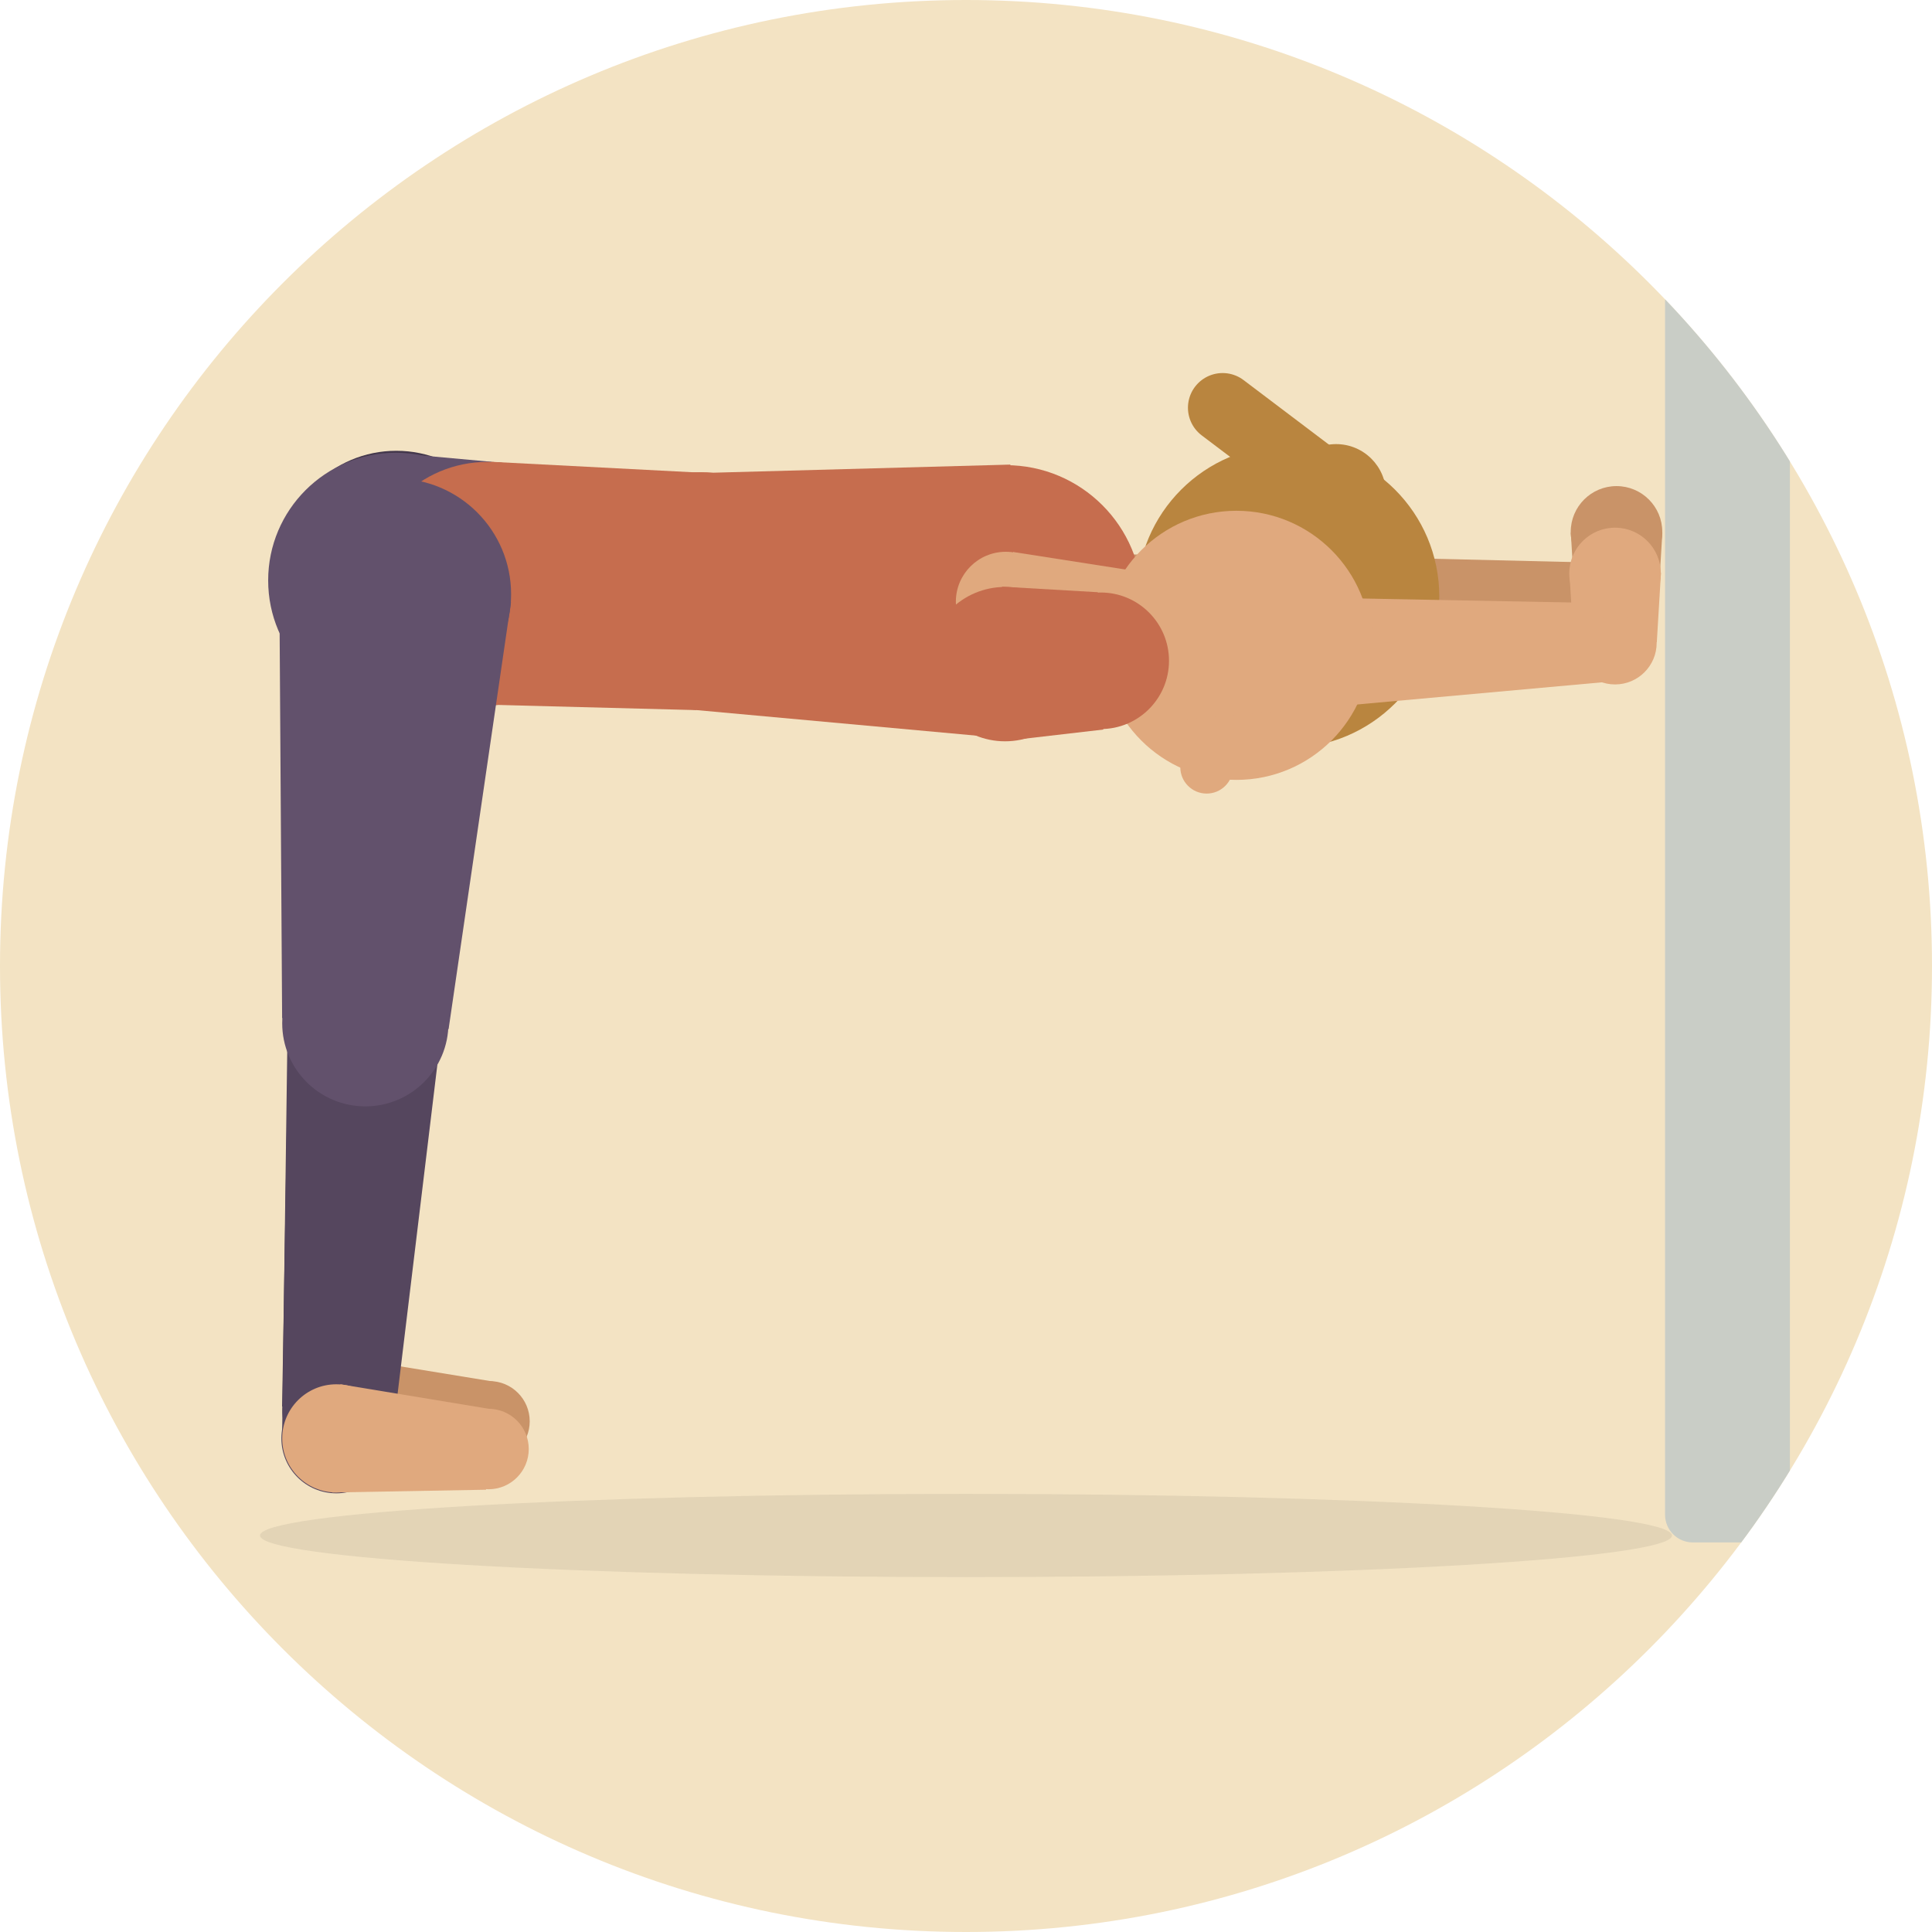
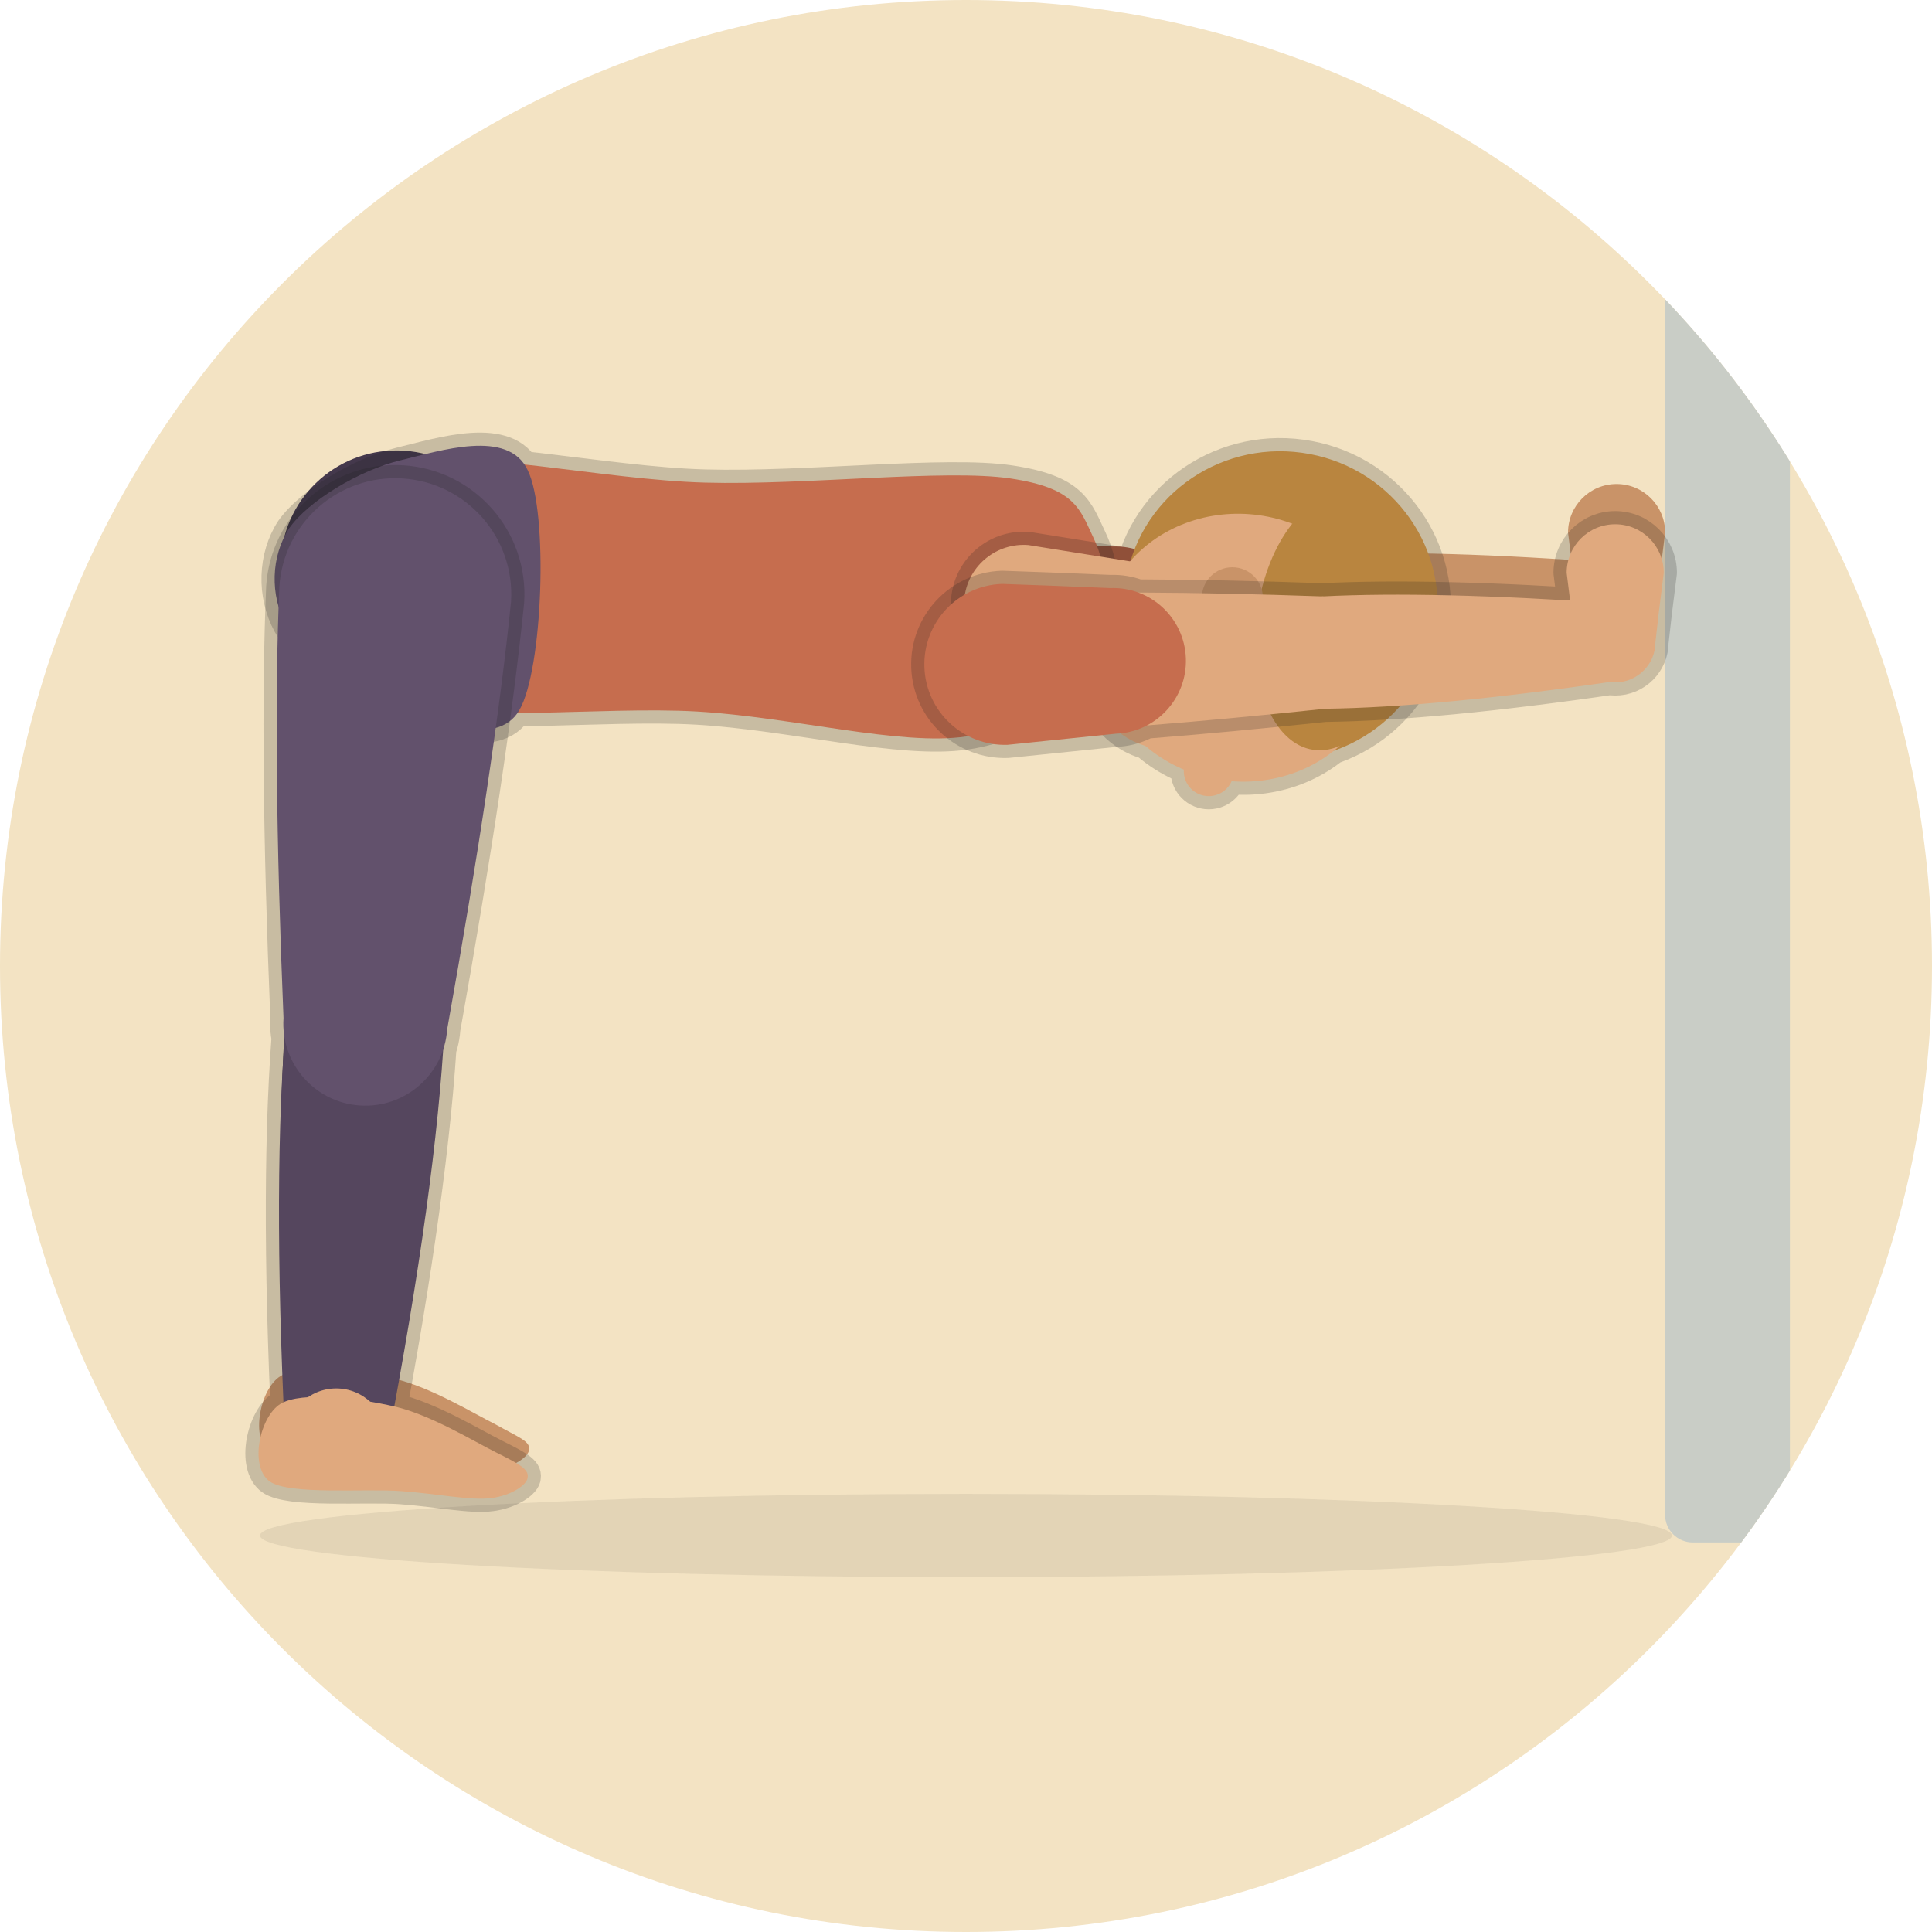
<svg xmlns="http://www.w3.org/2000/svg" viewBox="0 0 200 200" width="400" height="400" role="img" aria-label="Figure in profile hinged at the hips with a level back and hands pressed against a wall.">
  <circle cx="100" cy="100" r="100" fill="#F3E3C3" />
  <clipPath id="cv7p9b4">
    <circle cx="100" cy="100" r="100" />
  </clipPath>
  <g clip-path="url(#cv7p9b4)">
    <g transform="translate(100.0 156.8) scale(1.436)">
      <ellipse cx="0" cy="1.5" rx="50.894" ry="3" fill="#20211F" opacity="0.08" />
      <rect x="50.394" y="-176" width="9" height="178" rx="2" fill="#C9CDC6" />
      <g>
-         <g fill="#C99368">
-           <path d="M3.1 -59.3 L26.0 -61.2 L25.8 -69.1 L2.7 -69.3Z" />
-           <circle cx="2.921" cy="-64.314" r="5.029" />
-           <circle cx="25.907" cy="-65.117" r="3.959" />
-         </g>
-         <g fill="#AD5C40">
-           <path d="M3.1 -58.8 L10.0 -59.6 L9.6 -69.5 L2.7 -69.9Z" />
-           <circle cx="2.921" cy="-64.314" r="5.564" />
-           <circle cx="9.817" cy="-64.555" r="4.922" />
-         </g>
-         <g fill="#C99368">
-           <path d="M26.0 -61.2 L47.0 -63.1 L46.8 -68.6 L25.8 -69.1Z" />
-           <circle cx="25.907" cy="-65.117" r="3.959" />
-           <circle cx="46.894" cy="-65.85" r="2.8" />
-         </g>
-         <g fill="#C99368">
-           <path d="M49.9 -65.8 L50.2 -70.8 L43.6 -70.8 L43.9 -65.8Z" />
-           <circle cx="46.894" cy="-65.85" r="3" />
-           <circle cx="46.894" cy="-70.85" r="3.3" />
-         </g>
+         <path d="M3.1 -59.3Q11.8 -59.6 26.0 -61.1A4.1 4.1 0 0 0 25.8 -69.2Q11.5 -69.7 2.7 -69.3A5.0 5.0 0 0 0 3.1 -59.3Z" fill="#C99368" />
+         <path d="M3.1 -58.5Q6.1 -58.8 10.9 -59.3A5.2 5.2 0 0 0 10.6 -69.8Q5.7 -70.0 2.7 -70.1A5.8 5.8 0 0 0 3.1 -58.5Z" fill="#AD5C40" />
+         <path d="M26.0 -61.1Q34.0 -61.2 47.0 -63.1A2.8 2.8 0 0 0 46.8 -68.6Q33.7 -69.6 25.8 -69.2A4.1 4.1 0 0 0 26.0 -61.1Z" fill="#C99368" />
+         <path d="M49.8 -65.8Q50.0 -67.7 50.4 -70.8A3.5 3.5 0 0 0 43.4 -70.8Q43.8 -67.7 44.0 -65.8A2.9 2.9 0 0 0 49.8 -65.8Z" fill="#C99368" />
      </g>
      <g>
-         <g fill="#44384C">
-           <path d="M-48.8 -37.8 L-49.3 -7.8 L-41.4 -7.2 L-37.7 -37.0Z" />
-           <circle cx="-43.232" cy="-37.426" r="5.564" />
-           <circle cx="-45.325" cy="-7.499" r="3.959" />
-         </g>
-         <g fill="#44384C">
-           <path d="M-49.4 -68.9 L-49.2 -37.8 L-37.3 -37.0 L-32.7 -67.8Z" />
-           <circle cx="-41.069" cy="-68.35" r="8.346" />
-           <circle cx="-43.232" cy="-37.426" r="5.992" />
-         </g>
-         <g fill="#C99368">
-           <path d="M-45.6 -3.6 L-34.6 -3.8 L-34.1 -9.6 L-45.1 -11.4Z" />
-           <circle cx="-45.325" cy="-7.499" r="3.9" />
-           <circle cx="-34.351" cy="-6.731" r="2.9" />
-         </g>
+         <path d="M-48.9 -37.8Q-49.9 -26.5 -49.0 -7.8A3.7 3.7 0 0 0 -41.6 -7.2Q-38.1 -25.6 -37.6 -37.0A5.7 5.7 0 0 0 -48.9 -37.8Z" fill="#44384C" />
+         <path d="M-49.4 -68.9Q-49.9 -57.2 -49.1 -37.8A5.9 5.9 0 0 0 -37.4 -37.0Q-33.9 -56.0 -32.7 -67.8A8.3 8.3 0 0 0 -49.4 -68.9Z" fill="#44384C" />
+         <path d="M-45.3 -3.9A3.6 3.6 0.0 1 0 -45.3 -11.1A3.6 3.6 0.0 1 0 -45.3 -3.9Z" fill="#C99368" />
+         <path d="M-49.4 -10.0C-50.9 -9.1 -51.6 -5.5 -50.2 -4.4C-48.7 -3.4 -43.3 -3.9 -40.6 -3.7C-37.9 -3.5 -35.6 -3.0 -34.1 -3.2C-32.6 -3.4 -31.5 -4.2 -31.5 -4.7C-31.4 -5.3 -32.3 -5.6 -33.9 -6.5C-35.5 -7.3 -38.6 -9.2 -41.2 -9.8C-43.7 -10.4 -47.9 -10.9 -49.4 -10.0Z" fill="#C99368" />
      </g>
      <g>
-         <g fill="#62516C">
-           <path d="M-41.4 -58.2 L-34.8 -58.4 L-34.2 -75.9 L-40.8 -76.5Z" />
-           <circle cx="-41.104" cy="-67.351" r="9.202" />
-           <circle cx="-34.508" cy="-67.12" r="8.774" />
-         </g>
-         <g fill="#C66D4E">
-           <path d="M-34.8 -58.4 L-19.4 -58.0 L-18.8 -75.1 L-34.2 -75.9Z" />
-           <circle cx="-34.508" cy="-67.12" r="8.774" />
-           <circle cx="-19.118" cy="-66.583" r="8.56" />
-         </g>
-         <g fill="#C66D4E">
-           <path d="M-19.4 -58.0 L2.5 -56.0 L3.2 -75.7 L-18.8 -75.1Z" />
-           <circle cx="-19.118" cy="-66.583" r="8.56" />
-           <circle cx="2.869" cy="-65.815" r="9.844" />
-         </g>
+         <path d="M-40.8 -75.8C-36.0 -76.9 -26.2 -74.6 -18.8 -74.4C-11.5 -74.2 -1.5 -75.4 3.2 -74.7C7.9 -74.0 8.2 -72.5 9.2 -70.4C10.2 -68.3 10.7 -64.6 9.1 -62.2C7.6 -59.8 4.8 -56.8 0.0 -56.1C-4.7 -55.4 -12.5 -57.5 -19.4 -57.9C-26.3 -58.3 -36.7 -57.0 -41.4 -58.6C-46.1 -60.2 -47.7 -64.7 -47.6 -67.6C-47.5 -70.4 -45.6 -74.7 -40.8 -75.8ZM-40.8 -76.0C-37.9 -76.7 -33.0 -78.3 -31.6 -75.3C-30.1 -72.3 -30.5 -60.9 -32.2 -58.0C-33.8 -55.2 -38.6 -57.2 -41.4 -58.3C-44.2 -59.3 -47.8 -62.0 -49.0 -64.1C-50.2 -66.3 -50.1 -69.1 -48.8 -71.1C-47.4 -73.1 -43.7 -75.3 -40.8 -76.0Z" fill="#1E1F1D" stroke="#1E1F1D" stroke-width="1.9" stroke-linejoin="round" opacity="0.2" />
+         <path d="M-40.8 -75.8C-36.0 -76.9 -26.2 -74.6 -18.8 -74.4C-11.5 -74.2 -1.5 -75.4 3.2 -74.7C7.9 -74.0 8.2 -72.5 9.2 -70.4C10.2 -68.3 10.7 -64.6 9.1 -62.2C7.6 -59.8 4.8 -56.8 0.0 -56.1C-4.7 -55.4 -12.5 -57.5 -19.4 -57.9C-26.3 -58.3 -36.7 -57.0 -41.4 -58.6C-46.1 -60.2 -47.7 -64.7 -47.6 -67.6C-47.5 -70.4 -45.6 -74.7 -40.8 -75.8Z" fill="#C66D4E" />
+         <path d="M-40.8 -76.0C-37.9 -76.7 -33.0 -78.3 -31.6 -75.3C-30.1 -72.3 -30.5 -60.9 -32.2 -58.0C-33.8 -55.2 -38.6 -57.2 -41.4 -58.3C-44.2 -59.3 -47.8 -62.0 -49.0 -64.1C-50.2 -66.3 -50.1 -69.1 -48.8 -71.1C-47.4 -73.1 -43.7 -75.3 -40.8 -76.0Z" fill="#62516C" />
      </g>
      <g>
-         <g fill="#E0A97E">
-           <path d="M2.4 -62.3 L19.7 -60.0 L20.7 -66.7 L3.4 -69.4Z" />
-           <circle cx="2.869" cy="-65.815" r="3.6" />
-           <circle cx="20.199" cy="-63.38" r="3.4" />
-         </g>
-         <circle cx="26.681" cy="-73.577" r="3.6" fill="#B9853F" />
-         <path d="M26.7 -73.6 L18.5 -79.8" stroke="#B9853F" stroke-width="5" stroke-linecap="round" />
-         <circle cx="23.219" cy="-66.187" r="10.9" fill="#B9853F" />
-         <circle cx="19.493" cy="-62.671" r="9.7" fill="#E0A97E" />
-         <circle cx="17.349" cy="-53.884" r="1.9" fill="#E0A97E" />
+         <path d="M3.3 -61.4Q9.5 -60.7 19.6 -59.4A4.0 4.0 0 0 0 20.8 -67.3Q10.7 -68.9 4.5 -69.9A4.3 4.3 0 0 0 3.3 -61.4ZM11.5 -67.1A11.1 11.3 98.0 1 0 33.9 -64.0A11.1 11.3 98.0 1 0 11.5 -67.1ZM9.7 -63.9A9.4 10.2 98.0 1 0 29.9 -61.1A9.4 10.2 98.0 1 0 9.7 -63.9ZM14.5 -55.2A5.6 5.6 0.0 1 0 14.5 -66.4A5.6 5.6 0.0 1 0 14.5 -55.2ZM17.5 -51.8A1.8 1.8 0.0 1 0 17.5 -55.4A1.8 1.8 0.0 1 0 17.5 -51.8ZM21.0 -65.1A9.3 5.4 98.0 1 0 31.7 -63.6A9.3 5.4 98.0 1 0 21.0 -65.1ZM19.2 -63.9A2.2 2.2 0.0 1 0 19.2 -68.3A2.2 2.2 0.0 1 0 19.2 -63.9Z" fill="#1E1F1D" stroke="#1E1F1D" stroke-width="1.9" stroke-linejoin="round" opacity="0.2" />
+         <path d="M3.3 -61.4Q9.5 -60.7 19.6 -59.4A4.0 4.0 0 0 0 20.8 -67.3Q10.7 -68.9 4.5 -69.9A4.3 4.3 0 0 0 3.3 -61.4Z" fill="#E0A97E" />
+         <path d="M11.5 -67.1A11.1 11.3 98.0 1 0 33.9 -64.0A11.1 11.3 98.0 1 0 11.5 -67.1Z" fill="#B9853F" />
+         <path d="M9.7 -63.9A9.4 10.2 98.0 1 0 29.9 -61.1A9.4 10.2 98.0 1 0 9.7 -63.9Z" fill="#E0A97E" />
+         <path d="M14.5 -55.2A5.6 5.6 0.0 1 0 14.5 -66.4A5.6 5.6 0.0 1 0 14.5 -55.2Z" fill="#E0A97E" />
+         <path d="M17.5 -51.8A1.8 1.8 0.0 1 0 17.5 -55.4A1.8 1.8 0.0 1 0 17.5 -51.8Z" fill="#E0A97E" />
+         <path d="M21.0 -65.1A9.3 5.4 98.0 1 0 31.7 -63.6A9.3 5.4 98.0 1 0 21.0 -65.1Z" fill="#B9853F" />
+         <path d="M19.2 -63.9A2.2 2.2 0.0 1 0 19.2 -68.3A2.2 2.2 0.0 1 0 19.2 -63.9Z" fill="#C99368" />
      </g>
      <g>
-         <g fill="#55465E">
-           <path d="M-48.9 -35.8 L-49.3 -5.8 L-41.4 -5.2 L-37.8 -35.0Z" />
-           <circle cx="-43.302" cy="-35.427" r="5.564" />
-           <circle cx="-45.394" cy="-5.5" r="3.959" />
-         </g>
-         <g fill="#62516C">
-           <path d="M-49.5 -66.9 L-49.3 -35.8 L-37.3 -35.0 L-32.8 -65.8Z" />
-           <circle cx="-41.139" cy="-66.351" r="8.346" />
-           <circle cx="-43.302" cy="-35.427" r="5.992" />
-         </g>
-         <g fill="#E0A97E">
-           <path d="M-45.7 -1.6 L-34.6 -1.8 L-34.2 -7.6 L-45.1 -9.4Z" />
-           <circle cx="-45.394" cy="-5.5" r="3.9" />
-           <circle cx="-34.421" cy="-4.733" r="2.9" />
-         </g>
+         <path d="M-49.0 -35.8Q-50.0 -24.5 -49.1 -5.8A3.7 3.7 0 0 0 -41.7 -5.2Q-38.2 -23.6 -37.6 -35.0A5.7 5.7 0 0 0 -49.0 -35.8ZM-49.5 -66.9Q-50.0 -55.2 -49.2 -35.8A5.9 5.9 0 0 0 -37.4 -35.0Q-34.0 -54.0 -32.8 -65.8A8.3 8.3 0 0 0 -49.5 -66.9ZM-45.4 -1.9A3.6 3.6 0.0 1 0 -45.4 -9.1A3.6 3.6 0.0 1 0 -45.4 -1.9ZM-49.4 -8.0C-50.9 -7.1 -51.7 -3.5 -50.2 -2.4C-48.8 -1.4 -43.3 -1.9 -40.7 -1.7C-38.0 -1.5 -35.7 -1.0 -34.2 -1.2C-32.7 -1.4 -31.6 -2.2 -31.6 -2.7C-31.5 -3.3 -32.3 -3.7 -33.9 -4.5C-35.5 -5.3 -38.6 -7.2 -41.2 -7.8C-43.8 -8.4 -47.9 -8.9 -49.4 -8.0Z" fill="#1E1F1D" stroke="#1E1F1D" stroke-width="1.9" stroke-linejoin="round" opacity="0.2" />
+         <path d="M-49.0 -35.8Q-50.0 -24.5 -49.1 -5.8A3.7 3.7 0 0 0 -41.7 -5.2Q-38.2 -23.6 -37.6 -35.0A5.7 5.7 0 0 0 -49.0 -35.8Z" fill="#55465E" />
+         <path d="M-49.5 -66.9Q-50.0 -55.2 -49.2 -35.8A5.9 5.9 0 0 0 -37.4 -35.0Q-34.0 -54.0 -32.8 -65.8A8.3 8.3 0 0 0 -49.5 -66.9Z" fill="#62516C" />
+         <path d="M-45.4 -1.9A3.6 3.6 0.0 1 0 -45.4 -9.1A3.6 3.6 0.0 1 0 -45.4 -1.9Z" fill="#E0A97E" />
+         <path d="M-49.4 -8.0C-50.9 -7.1 -51.7 -3.5 -50.2 -2.4C-48.8 -1.4 -43.3 -1.9 -40.7 -1.7C-38.0 -1.5 -35.7 -1.0 -34.2 -1.2C-32.7 -1.4 -31.6 -2.2 -31.6 -2.7C-31.5 -3.3 -32.3 -3.7 -33.9 -4.5C-35.5 -5.3 -38.6 -7.2 -41.2 -7.8C-43.8 -8.4 -47.9 -8.9 -49.4 -8.0Z" fill="#E0A97E" />
      </g>
      <g>
-         <g fill="#E0A97E">
-           <path d="M3.0 -56.3 L25.9 -58.2 L25.7 -66.1 L2.6 -66.3Z" />
-           <circle cx="2.816" cy="-61.316" r="5.029" />
-           <circle cx="25.802" cy="-62.119" r="3.959" />
-         </g>
-         <g fill="#C66D4E">
-           <path d="M3.0 -55.8 L9.9 -56.6 L9.5 -66.5 L2.6 -66.9Z" />
-           <circle cx="2.816" cy="-61.316" r="5.564" />
-           <circle cx="9.712" cy="-61.557" r="4.922" />
-         </g>
-         <g fill="#E0A97E">
-           <path d="M25.9 -58.2 L46.9 -60.1 L46.7 -65.7 L25.7 -66.1Z" />
-           <circle cx="25.802" cy="-62.119" r="3.959" />
-           <circle cx="46.79" cy="-62.852" r="2.8" />
-         </g>
-         <g fill="#E0A97E">
-           <path d="M49.8 -62.9 L50.1 -67.9 L43.5 -67.9 L43.8 -62.9Z" />
-           <circle cx="46.79" cy="-62.852" r="3" />
-           <circle cx="46.79" cy="-67.852" r="3.3" />
-         </g>
+         <path d="M3.0 -56.3Q11.7 -56.6 25.9 -58.1A4.1 4.1 0 0 0 25.7 -66.2Q11.4 -66.7 2.6 -66.3A5.0 5.0 0 0 0 3.0 -56.3ZM3.0 -55.5Q6.0 -55.8 10.8 -56.3A5.2 5.2 0 0 0 10.4 -66.8Q5.6 -67.0 2.6 -67.1A5.8 5.8 0 0 0 3.0 -55.5ZM25.9 -58.1Q33.9 -58.2 46.9 -60.1A2.8 2.8 0 0 0 46.7 -65.7Q33.6 -66.6 25.7 -66.2A4.1 4.1 0 0 0 25.9 -58.1ZM49.7 -62.9Q49.9 -64.8 50.3 -67.9A3.5 3.5 0 0 0 43.3 -67.9Q43.7 -64.8 43.9 -62.9A2.9 2.9 0 0 0 49.7 -62.9Z" fill="#1E1F1D" stroke="#1E1F1D" stroke-width="1.9" stroke-linejoin="round" opacity="0.2" />
+         <path d="M3.0 -56.3Q11.7 -56.6 25.9 -58.1A4.1 4.1 0 0 0 25.7 -66.2Q11.4 -66.7 2.6 -66.3A5.0 5.0 0 0 0 3.0 -56.3Z" fill="#E0A97E" />
+         <path d="M3.0 -55.5Q6.0 -55.8 10.8 -56.3A5.2 5.2 0 0 0 10.4 -66.8Q5.6 -67.0 2.6 -67.1A5.8 5.8 0 0 0 3.0 -55.5Z" fill="#C66D4E" />
+         <path d="M25.9 -58.1Q33.9 -58.2 46.9 -60.1A2.8 2.8 0 0 0 46.7 -65.7Q33.6 -66.6 25.7 -66.2A4.1 4.1 0 0 0 25.9 -58.1Z" fill="#E0A97E" />
+         <path d="M49.7 -62.9Q49.9 -64.8 50.3 -67.9A3.5 3.5 0 0 0 43.3 -67.9Q43.7 -64.8 43.9 -62.9A2.9 2.9 0 0 0 49.7 -62.9Z" fill="#E0A97E" />
      </g>
    </g>
  </g>
</svg>
